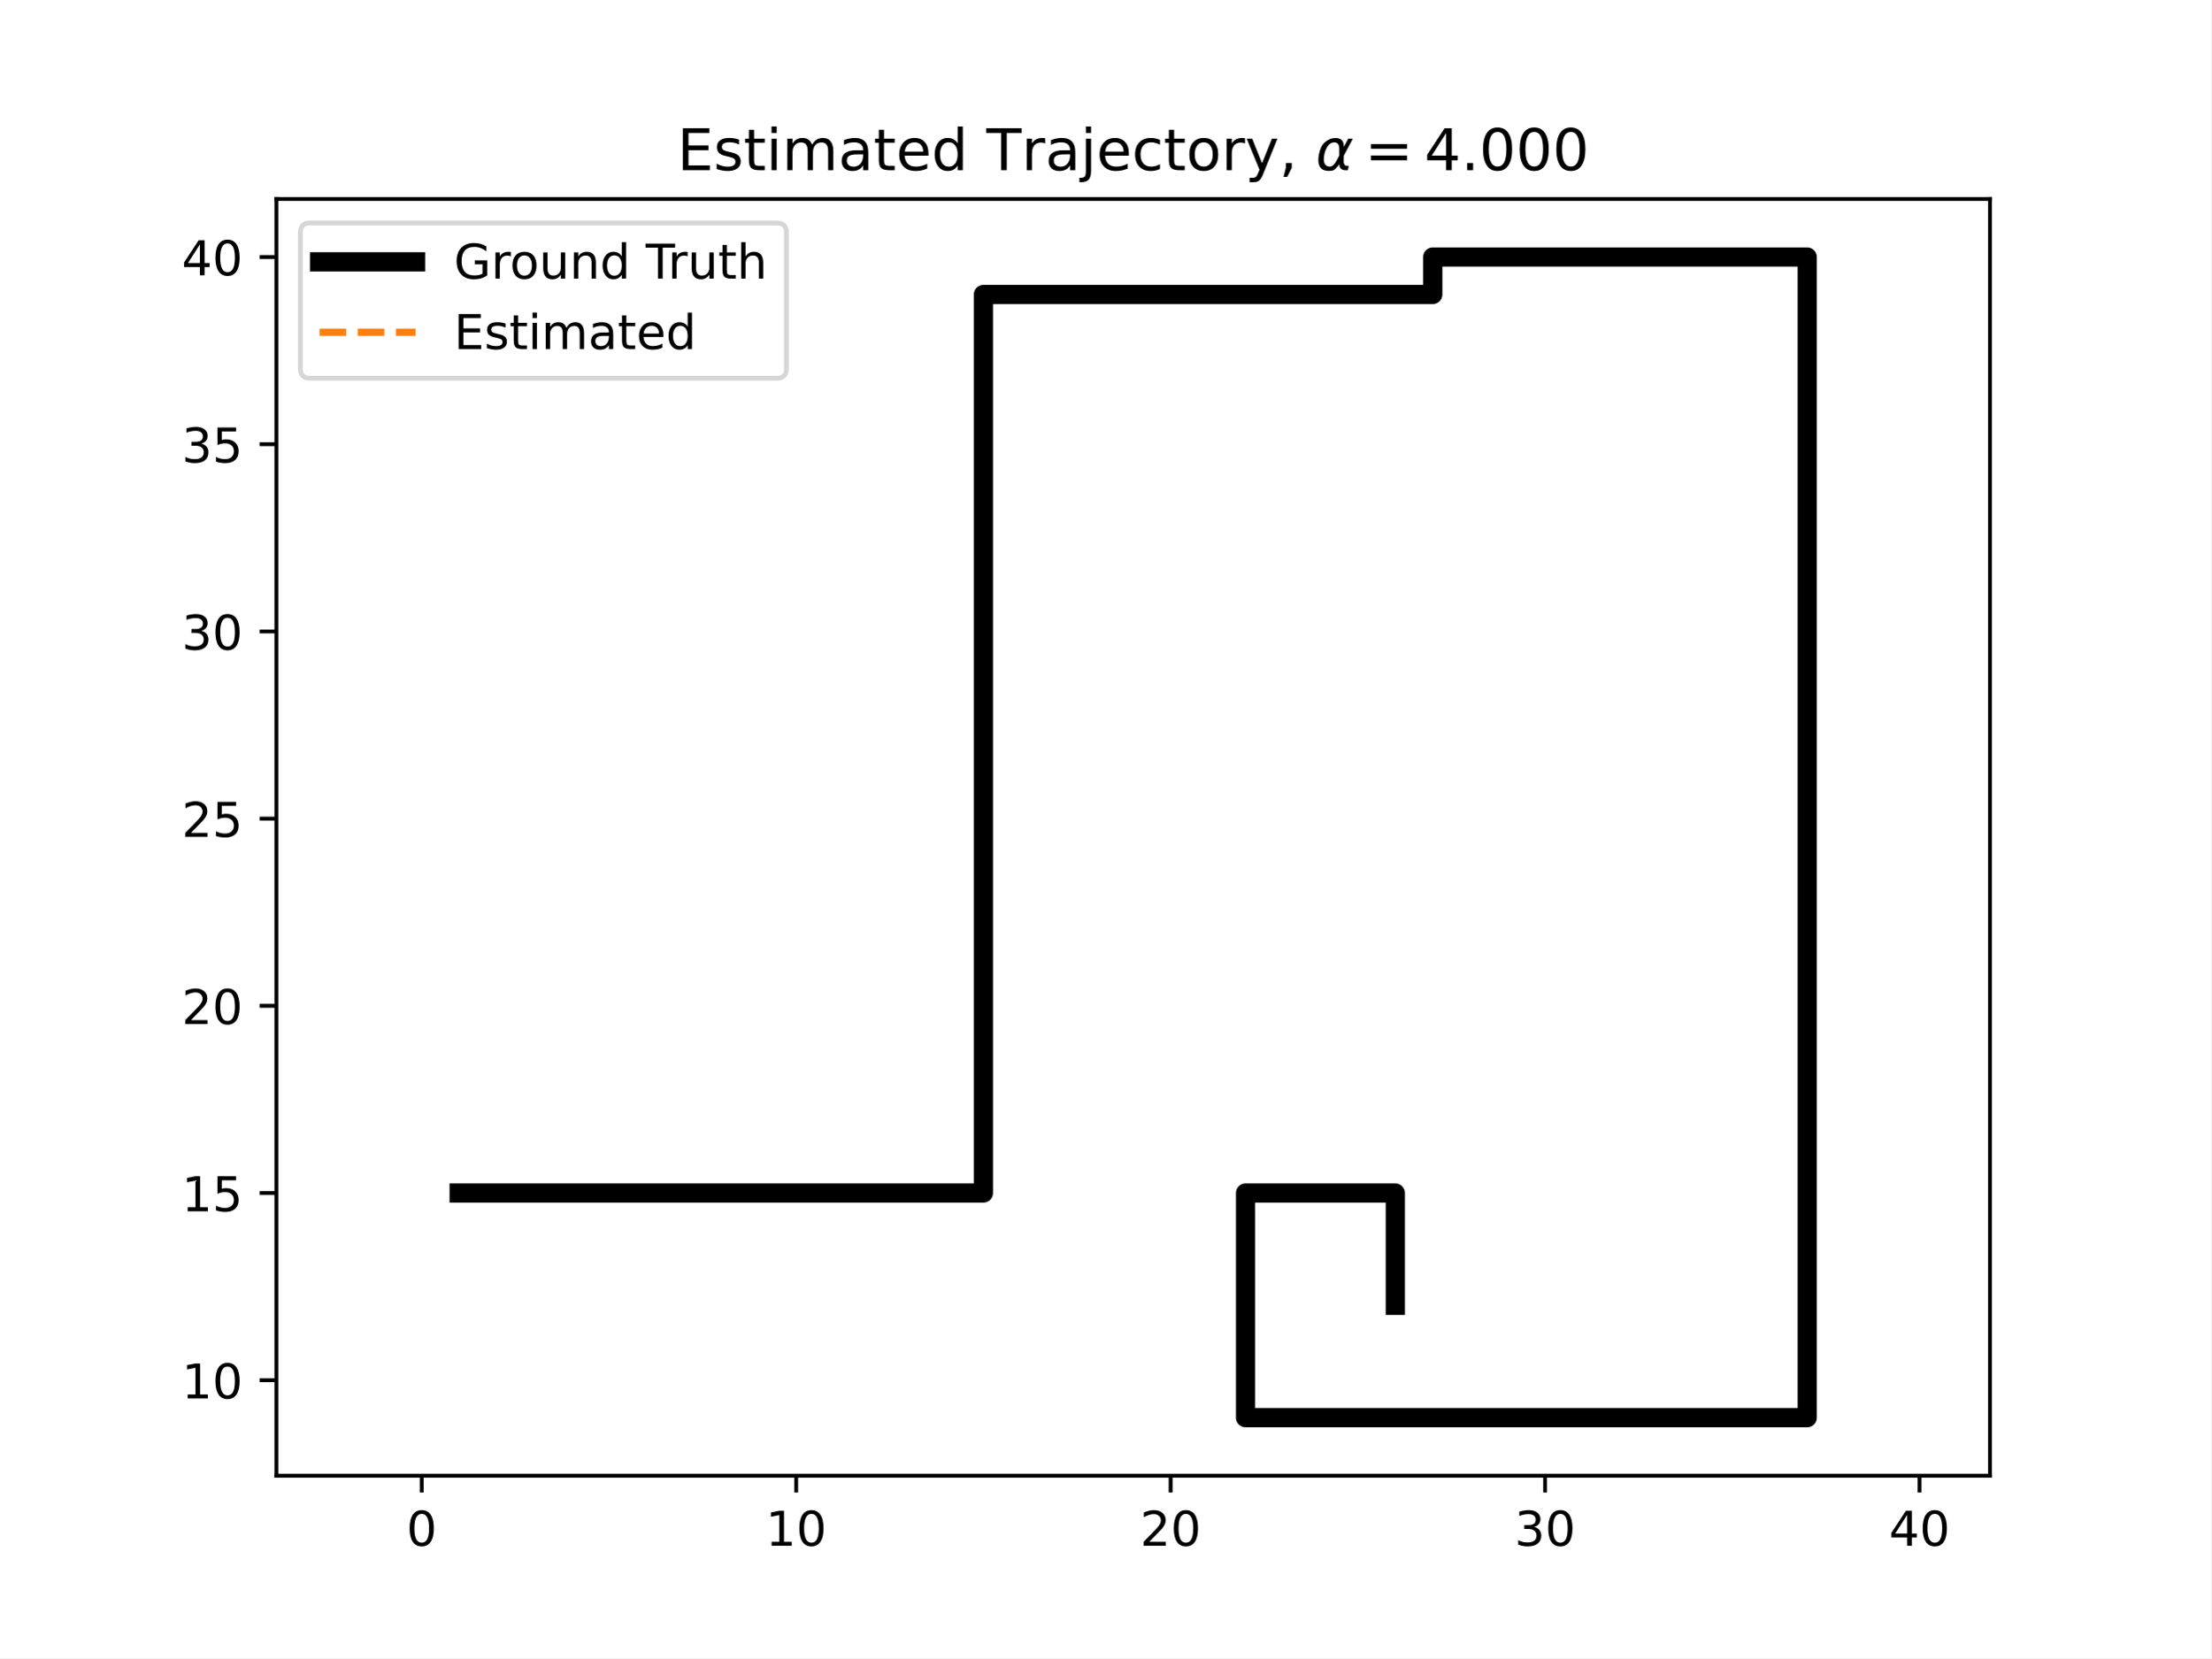
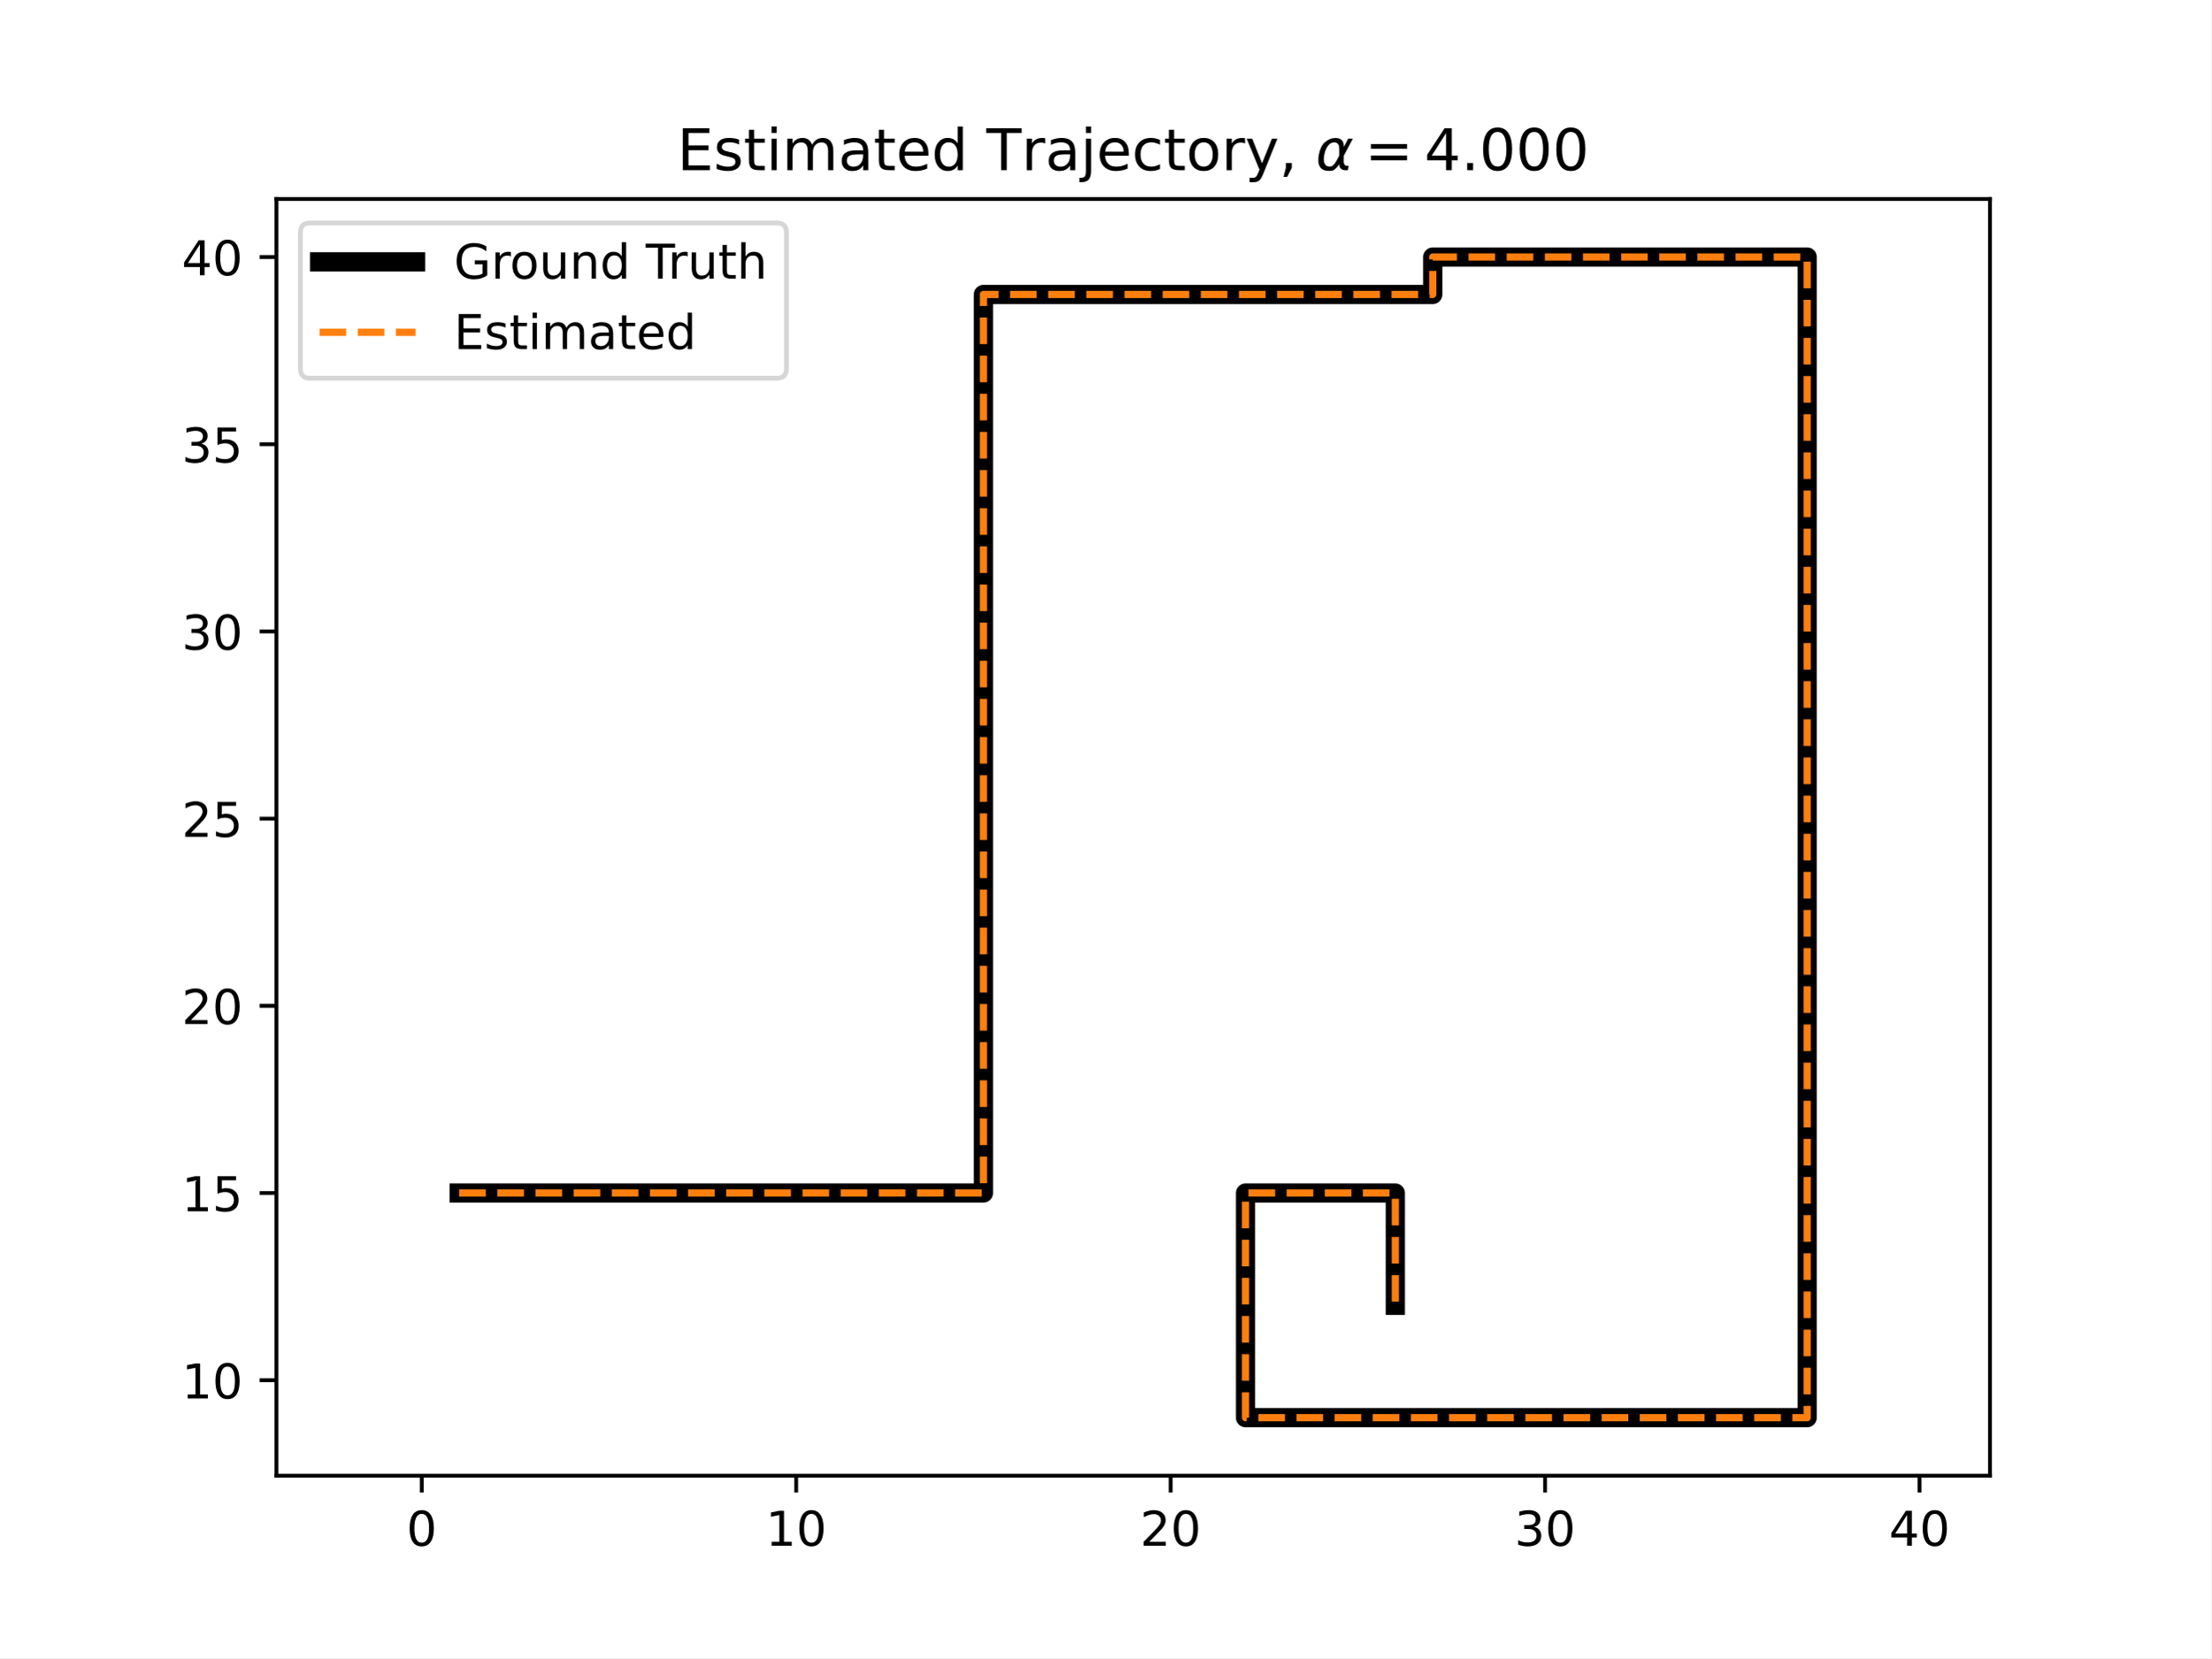
<svg xmlns="http://www.w3.org/2000/svg" xmlns:xlink="http://www.w3.org/1999/xlink" width="460.8pt" height="345.6pt" viewBox="0 0 460.8 345.6" version="1.1">
  <defs>
    <style type="text/css">*{stroke-linejoin: round; stroke-linecap: butt}</style>
  </defs>
  <g id="figure_1">
    <g id="patch_1">
      <path d="M 0 345.6  L 460.8 345.6  L 460.8 0  L 0 0  z " style="fill: #ffffff" />
    </g>
    <g id="axes_1">
      <g id="patch_2">
        <path d="M 57.6 307.584  L 414.72 307.584  L 414.72 41.472  L 57.6 41.472  z " style="fill: #ffffff" />
      </g>
      <g id="matplotlib.axis_1">
        <g id="xtick_1">
          <g id="line2d_1">
            <defs>
-               <path id="m38572c9c85" d="M 0 0  L 0 3.5  " style="stroke: #000000; stroke-width: 0.8" />
+               <path id="mdd9fa7c28e" d="M 0 0  L 0 3.5  " style="stroke: #000000; stroke-width: 0.8" />
            </defs>
            <g>
-               <use xlink:href="#m38572c9c85" x="87.886" y="307.584" style="stroke: #000000; stroke-width: 0.8" />
+               <use xlink:href="#mdd9fa7c28e" x="87.886" y="307.584" style="stroke: #000000; stroke-width: 0.8" />
            </g>
          </g>
          <g id="text_1">
            <g transform="translate(84.7052 322.1824) scale(0.1 -0.1)">
              <defs>
                <path id="DejaVuSans-30" d="M 2034 4250  Q 1547 4250 1301 3770  Q 1056 3291 1056 2328  Q 1056 1369 1301 889  Q 1547 409 2034 409  Q 2525 409 2770 889  Q 3016 1369 3016 2328  Q 3016 3291 2770 3770  Q 2525 4250 2034 4250  z M 2034 4750  Q 2819 4750 3233 4129  Q 3647 3509 3647 2328  Q 3647 1150 3233 529  Q 2819 -91 2034 -91  Q 1250 -91 836 529  Q 422 1150 422 2328  Q 422 3509 836 4129  Q 1250 4750 2034 4750  z " transform="scale(0.015625)" />
              </defs>
              <use xlink:href="#DejaVuSans-30" />
            </g>
          </g>
        </g>
        <g id="xtick_2">
          <g id="line2d_2">
            <g>
-               <use xlink:href="#m38572c9c85" x="165.925" y="307.584" style="stroke: #000000; stroke-width: 0.8" />
+               <use xlink:href="#mdd9fa7c28e" x="165.925" y="307.584" style="stroke: #000000; stroke-width: 0.8" />
            </g>
          </g>
          <g id="text_2">
            <g transform="translate(159.5627 322.1824) scale(0.1 -0.1)">
              <defs>
                <path id="DejaVuSans-31" d="M 794 531  L 1825 531  L 1825 4091  L 703 3866  L 703 4441  L 1819 4666  L 2450 4666  L 2450 531  L 3481 531  L 3481 0  L 794 0  L 794 531  z " transform="scale(0.015625)" />
              </defs>
              <use xlink:href="#DejaVuSans-31" />
              <use xlink:href="#DejaVuSans-30" x="63.623" />
            </g>
          </g>
        </g>
        <g id="xtick_3">
          <g id="line2d_3">
            <g>
-               <use xlink:href="#m38572c9c85" x="243.964" y="307.584" style="stroke: #000000; stroke-width: 0.8" />
+               <use xlink:href="#mdd9fa7c28e" x="243.964" y="307.584" style="stroke: #000000; stroke-width: 0.8" />
            </g>
          </g>
          <g id="text_3">
            <g transform="translate(237.6014 322.1824) scale(0.1 -0.1)">
              <defs>
                <path id="DejaVuSans-32" d="M 1228 531  L 3431 531  L 3431 0  L 469 0  L 469 531  Q 828 903 1448 1529  Q 2069 2156 2228 2338  Q 2531 2678 2651 2914  Q 2772 3150 2772 3378  Q 2772 3750 2511 3984  Q 2250 4219 1831 4219  Q 1534 4219 1204 4116  Q 875 4013 500 3803  L 500 4441  Q 881 4594 1212 4672  Q 1544 4750 1819 4750  Q 2544 4750 2975 4387  Q 3406 4025 3406 3419  Q 3406 3131 3298 2873  Q 3191 2616 2906 2266  Q 2828 2175 2409 1742  Q 1991 1309 1228 531  z " transform="scale(0.015625)" />
              </defs>
              <use xlink:href="#DejaVuSans-32" />
              <use xlink:href="#DejaVuSans-30" x="63.623" />
            </g>
          </g>
        </g>
        <g id="xtick_4">
          <g id="line2d_4">
            <g>
-               <use xlink:href="#m38572c9c85" x="322.003" y="307.584" style="stroke: #000000; stroke-width: 0.8" />
+               <use xlink:href="#mdd9fa7c28e" x="322.003" y="307.584" style="stroke: #000000; stroke-width: 0.8" />
            </g>
          </g>
          <g id="text_4">
            <g transform="translate(315.6401 322.1824) scale(0.1 -0.1)">
              <defs>
                <path id="DejaVuSans-33" d="M 2597 2516  Q 3050 2419 3304 2112  Q 3559 1806 3559 1356  Q 3559 666 3084 287  Q 2609 -91 1734 -91  Q 1441 -91 1130 -33  Q 819 25 488 141  L 488 750  Q 750 597 1062 519  Q 1375 441 1716 441  Q 2309 441 2620 675  Q 2931 909 2931 1356  Q 2931 1769 2642 2001  Q 2353 2234 1838 2234  L 1294 2234  L 1294 2753  L 1863 2753  Q 2328 2753 2575 2939  Q 2822 3125 2822 3475  Q 2822 3834 2567 4026  Q 2313 4219 1838 4219  Q 1578 4219 1281 4162  Q 984 4106 628 3988  L 628 4550  Q 988 4650 1302 4700  Q 1616 4750 1894 4750  Q 2613 4750 3031 4423  Q 3450 4097 3450 3541  Q 3450 3153 3228 2886  Q 3006 2619 2597 2516  z " transform="scale(0.015625)" />
              </defs>
              <use xlink:href="#DejaVuSans-33" />
              <use xlink:href="#DejaVuSans-30" x="63.623" />
            </g>
          </g>
        </g>
        <g id="xtick_5">
          <g id="line2d_5">
            <g>
-               <use xlink:href="#m38572c9c85" x="400.041" y="307.584" style="stroke: #000000; stroke-width: 0.8" />
+               <use xlink:href="#mdd9fa7c28e" x="400.041" y="307.584" style="stroke: #000000; stroke-width: 0.8" />
            </g>
          </g>
          <g id="text_5">
            <g transform="translate(393.6788 322.1824) scale(0.1 -0.1)">
              <defs>
                <path id="DejaVuSans-34" d="M 2419 4116  L 825 1625  L 2419 1625  L 2419 4116  z M 2253 4666  L 3047 4666  L 3047 1625  L 3713 1625  L 3713 1100  L 3047 1100  L 3047 0  L 2419 0  L 2419 1100  L 313 1100  L 313 1709  L 2253 4666  z " transform="scale(0.015625)" />
              </defs>
              <use xlink:href="#DejaVuSans-34" />
              <use xlink:href="#DejaVuSans-30" x="63.623" />
            </g>
          </g>
        </g>
      </g>
      <g id="matplotlib.axis_2">
        <g id="ytick_1">
          <g id="line2d_6">
            <defs>
-               <path id="me3b676d0bc" d="M 0 0  L -3.5 0  " style="stroke: #000000; stroke-width: 0.8" />
+               <path id="m4113ce1b55" d="M 0 0  L -3.5 0  " style="stroke: #000000; stroke-width: 0.8" />
            </defs>
            <g>
-               <use xlink:href="#me3b676d0bc" x="57.6" y="287.684" style="stroke: #000000; stroke-width: 0.8" />
+               <use xlink:href="#m4113ce1b55" x="57.6" y="287.684" style="stroke: #000000; stroke-width: 0.8" />
            </g>
          </g>
          <g id="text_6">
            <g transform="translate(37.875 291.4833) scale(0.1 -0.1)">
              <use xlink:href="#DejaVuSans-31" />
              <use xlink:href="#DejaVuSans-30" x="63.623" />
            </g>
          </g>
        </g>
        <g id="ytick_2">
          <g id="line2d_7">
            <g>
-               <use xlink:href="#me3b676d0bc" x="57.6" y="248.665" style="stroke: #000000; stroke-width: 0.8" />
+               <use xlink:href="#m4113ce1b55" x="57.6" y="248.665" style="stroke: #000000; stroke-width: 0.8" />
            </g>
          </g>
          <g id="text_7">
            <g transform="translate(37.875 252.464) scale(0.1 -0.1)">
              <defs>
                <path id="DejaVuSans-35" d="M 691 4666  L 3169 4666  L 3169 4134  L 1269 4134  L 1269 2991  Q 1406 3038 1543 3061  Q 1681 3084 1819 3084  Q 2600 3084 3056 2656  Q 3513 2228 3513 1497  Q 3513 744 3044 326  Q 2575 -91 1722 -91  Q 1428 -91 1123 -41  Q 819 9 494 109  L 494 744  Q 775 591 1075 516  Q 1375 441 1709 441  Q 2250 441 2565 725  Q 2881 1009 2881 1497  Q 2881 1984 2565 2268  Q 2250 2553 1709 2553  Q 1456 2553 1204 2497  Q 953 2441 691 2322  L 691 4666  z " transform="scale(0.015625)" />
              </defs>
              <use xlink:href="#DejaVuSans-31" />
              <use xlink:href="#DejaVuSans-35" x="63.623" />
            </g>
          </g>
        </g>
        <g id="ytick_3">
          <g id="line2d_8">
            <g>
-               <use xlink:href="#me3b676d0bc" x="57.6" y="209.645" style="stroke: #000000; stroke-width: 0.8" />
+               <use xlink:href="#m4113ce1b55" x="57.6" y="209.645" style="stroke: #000000; stroke-width: 0.8" />
            </g>
          </g>
          <g id="text_8">
            <g transform="translate(37.875 213.4446) scale(0.1 -0.1)">
              <use xlink:href="#DejaVuSans-32" />
              <use xlink:href="#DejaVuSans-30" x="63.623" />
            </g>
          </g>
        </g>
        <g id="ytick_4">
          <g id="line2d_9">
            <g>
-               <use xlink:href="#me3b676d0bc" x="57.6" y="170.626" style="stroke: #000000; stroke-width: 0.8" />
+               <use xlink:href="#m4113ce1b55" x="57.6" y="170.626" style="stroke: #000000; stroke-width: 0.8" />
            </g>
          </g>
          <g id="text_9">
            <g transform="translate(37.875 174.4253) scale(0.1 -0.1)">
              <use xlink:href="#DejaVuSans-32" />
              <use xlink:href="#DejaVuSans-35" x="63.623" />
            </g>
          </g>
        </g>
        <g id="ytick_5">
          <g id="line2d_10">
            <g>
-               <use xlink:href="#me3b676d0bc" x="57.6" y="131.607" style="stroke: #000000; stroke-width: 0.8" />
+               <use xlink:href="#m4113ce1b55" x="57.6" y="131.607" style="stroke: #000000; stroke-width: 0.8" />
            </g>
          </g>
          <g id="text_10">
            <g transform="translate(37.875 135.4059) scale(0.1 -0.1)">
              <use xlink:href="#DejaVuSans-33" />
              <use xlink:href="#DejaVuSans-30" x="63.623" />
            </g>
          </g>
        </g>
        <g id="ytick_6">
          <g id="line2d_11">
            <g>
-               <use xlink:href="#me3b676d0bc" x="57.6" y="92.587" style="stroke: #000000; stroke-width: 0.8" />
+               <use xlink:href="#m4113ce1b55" x="57.6" y="92.587" style="stroke: #000000; stroke-width: 0.8" />
            </g>
          </g>
          <g id="text_11">
            <g transform="translate(37.875 96.38657) scale(0.1 -0.1)">
              <use xlink:href="#DejaVuSans-33" />
              <use xlink:href="#DejaVuSans-35" x="63.623" />
            </g>
          </g>
        </g>
        <g id="ytick_7">
          <g id="line2d_12">
            <g>
-               <use xlink:href="#me3b676d0bc" x="57.6" y="53.568" style="stroke: #000000; stroke-width: 0.8" />
+               <use xlink:href="#m4113ce1b55" x="57.6" y="53.568" style="stroke: #000000; stroke-width: 0.8" />
            </g>
          </g>
          <g id="text_12">
            <g transform="translate(37.875 57.36722) scale(0.1 -0.1)">
              <use xlink:href="#DejaVuSans-34" />
              <use xlink:href="#DejaVuSans-30" x="63.623" />
            </g>
          </g>
        </g>
      </g>
      <g id="line2d_13">
-         <path d="M 95.69 248.665  L 103.494 248.665  L 111.298 248.665  L 119.102 248.665  L 126.906 248.665  L 134.71 248.665  L 142.514 248.665  L 150.317 248.665  L 158.121 248.665  L 165.925 248.665  L 173.729 248.665  L 181.533 248.665  L 189.337 248.665  L 197.141 248.665  L 204.945 248.665  L 204.945 240.861  L 204.945 233.057  L 204.945 225.253  L 204.945 217.449  L 204.945 209.645  L 204.945 201.842  L 204.945 194.038  L 204.945 186.234  L 204.945 178.43  L 204.945 170.626  L 204.945 162.822  L 204.945 155.018  L 204.945 147.214  L 204.945 139.411  L 204.945 131.607  L 204.945 123.803  L 204.945 115.999  L 204.945 108.195  L 204.945 100.391  L 204.945 92.587  L 204.945 84.783  L 204.945 76.98  L 204.945 69.176  L 204.945 61.372  L 212.748 61.372  L 220.552 61.372  L 228.356 61.372  L 236.16 61.372  L 243.964 61.372  L 251.768 61.372  L 259.572 61.372  L 267.375 61.372  L 275.179 61.372  L 282.983 61.372  L 290.787 61.372  L 298.591 61.372  L 298.591 53.568  L 306.395 53.568  L 314.199 53.568  L 322.003 53.568  L 329.806 53.568  L 337.61 53.568  L 345.414 53.568  L 353.218 53.568  L 361.022 53.568  L 368.826 53.568  L 376.63 53.568  L 376.63 61.372  L 376.63 69.176  L 376.63 76.98  L 376.63 84.783  L 376.63 92.587  L 376.63 100.391  L 376.63 108.195  L 376.63 115.999  L 376.63 123.803  L 376.63 131.607  L 376.63 139.411  L 376.63 147.214  L 376.63 155.018  L 376.63 162.822  L 376.63 170.626  L 376.63 178.43  L 376.63 186.234  L 376.63 194.038  L 376.63 201.842  L 376.63 209.645  L 376.63 217.449  L 376.63 225.253  L 376.63 233.057  L 376.63 240.861  L 376.63 248.665  L 376.63 256.469  L 376.63 264.273  L 376.63 272.076  L 376.63 279.88  L 376.63 287.684  L 376.63 295.488  L 368.826 295.488  L 361.022 295.488  L 353.218 295.488  L 345.414 295.488  L 337.61 295.488  L 329.806 295.488  L 322.003 295.488  L 314.199 295.488  L 306.395 295.488  L 298.591 295.488  L 290.787 295.488  L 282.983 295.488  L 275.179 295.488  L 267.375 295.488  L 259.572 295.488  L 259.572 287.684  L 259.572 279.88  L 259.572 272.076  L 259.572 264.273  L 259.572 256.469  L 259.572 248.665  L 267.375 248.665  L 275.179 248.665  L 282.983 248.665  L 290.787 248.665  L 290.787 256.469  L 290.787 264.273  L 290.787 272.076  " clip-path="url(#p9e9266bb02)" style="fill: none; stroke: #000000; stroke-width: 4; stroke-linecap: square" />
+         <path d="M 95.69 248.665  L 103.494 248.665  L 111.298 248.665  L 119.102 248.665  L 126.906 248.665  L 134.71 248.665  L 142.514 248.665  L 150.317 248.665  L 158.121 248.665  L 165.925 248.665  L 173.729 248.665  L 181.533 248.665  L 189.337 248.665  L 197.141 248.665  L 204.945 248.665  L 204.945 240.861  L 204.945 233.057  L 204.945 225.253  L 204.945 217.449  L 204.945 209.645  L 204.945 201.842  L 204.945 194.038  L 204.945 186.234  L 204.945 178.43  L 204.945 170.626  L 204.945 162.822  L 204.945 155.018  L 204.945 147.214  L 204.945 139.411  L 204.945 131.607  L 204.945 123.803  L 204.945 115.999  L 204.945 108.195  L 204.945 100.391  L 204.945 92.587  L 204.945 84.783  L 204.945 76.98  L 204.945 69.176  L 204.945 61.372  L 212.748 61.372  L 220.552 61.372  L 228.356 61.372  L 236.16 61.372  L 243.964 61.372  L 251.768 61.372  L 259.572 61.372  L 267.375 61.372  L 275.179 61.372  L 282.983 61.372  L 290.787 61.372  L 298.591 61.372  L 298.591 53.568  L 306.395 53.568  L 314.199 53.568  L 322.003 53.568  L 329.806 53.568  L 337.61 53.568  L 345.414 53.568  L 353.218 53.568  L 361.022 53.568  L 368.826 53.568  L 376.63 53.568  L 376.63 61.372  L 376.63 69.176  L 376.63 76.98  L 376.63 84.783  L 376.63 92.587  L 376.63 100.391  L 376.63 108.195  L 376.63 115.999  L 376.63 123.803  L 376.63 131.607  L 376.63 139.411  L 376.63 147.214  L 376.63 155.018  L 376.63 162.822  L 376.63 170.626  L 376.63 178.43  L 376.63 186.234  L 376.63 194.038  L 376.63 201.842  L 376.63 209.645  L 376.63 217.449  L 376.63 225.253  L 376.63 233.057  L 376.63 240.861  L 376.63 248.665  L 376.63 256.469  L 376.63 264.273  L 376.63 272.076  L 376.63 279.88  L 376.63 287.684  L 376.63 295.488  L 368.826 295.488  L 361.022 295.488  L 353.218 295.488  L 345.414 295.488  L 337.61 295.488  L 329.806 295.488  L 322.003 295.488  L 314.199 295.488  L 306.395 295.488  L 298.591 295.488  L 290.787 295.488  L 282.983 295.488  L 275.179 295.488  L 267.375 295.488  L 259.572 295.488  L 259.572 287.684  L 259.572 279.88  L 259.572 272.076  L 259.572 264.273  L 259.572 256.469  L 259.572 248.665  L 267.375 248.665  L 275.179 248.665  L 282.983 248.665  L 290.787 248.665  L 290.787 256.469  L 290.787 264.273  L 290.787 272.076  " clip-path="url(#p88f5e32f9d)" style="fill: none; stroke: #000000; stroke-width: 4; stroke-linecap: square" />
      </g>
      <g id="line2d_14">
-         <path d="M 259.572 295.488  " clip-path="url(#p9e9266bb02)" style="fill: none; stroke-dasharray: 5.55,2.4; stroke-dashoffset: 0; stroke: #ff7f0e; stroke-width: 1.5" />
+         <path d="M 95.69 248.665  L 103.494 248.665  L 111.298 248.665  L 119.102 248.665  L 126.906 248.665  L 134.71 248.665  L 142.514 248.665  L 150.317 248.665  L 158.121 248.665  L 165.925 248.665  L 173.729 248.665  L 181.533 248.665  L 189.337 248.665  L 197.141 248.665  L 204.945 248.665  L 204.945 240.861  L 204.945 233.057  L 204.945 225.253  L 204.945 217.449  L 204.945 209.645  L 204.945 201.842  L 204.945 194.038  L 204.945 186.234  L 204.945 178.43  L 204.945 170.626  L 204.945 162.822  L 204.945 155.018  L 204.945 147.214  L 204.945 139.411  L 204.945 131.607  L 204.945 123.803  L 204.945 115.999  L 204.945 108.195  L 204.945 100.391  L 204.945 92.587  L 204.945 84.783  L 204.945 76.98  L 204.945 69.176  L 204.945 61.372  L 212.748 61.372  L 220.552 61.372  L 228.356 61.372  L 236.16 61.372  L 243.964 61.372  L 251.768 61.372  L 259.572 61.372  L 267.375 61.372  L 275.179 61.372  L 282.983 61.372  L 290.787 61.372  L 298.591 61.372  L 298.591 53.568  L 306.395 53.568  L 314.199 53.568  L 322.003 53.568  L 329.806 53.568  L 337.61 53.568  L 345.414 53.568  L 353.218 53.568  L 361.022 53.568  L 368.826 53.568  L 376.63 53.568  L 376.63 61.372  L 376.63 69.176  L 376.63 76.98  L 376.63 84.783  L 376.63 92.587  L 376.63 100.391  L 376.63 108.195  L 376.63 115.999  L 376.63 123.803  L 376.63 131.607  L 376.63 139.411  L 376.63 147.214  L 376.63 155.018  L 376.63 162.822  L 376.63 170.626  L 376.63 178.43  L 376.63 186.234  L 376.63 194.038  L 376.63 201.842  L 376.63 209.645  L 376.63 217.449  L 376.63 225.253  L 376.63 233.057  L 376.63 240.861  L 376.63 248.665  L 376.63 256.469  L 376.63 264.273  L 376.63 272.076  L 376.63 279.88  L 376.63 287.684  L 376.63 295.488  L 368.826 295.488  L 361.022 295.488  L 353.218 295.488  L 345.414 295.488  L 337.61 295.488  L 329.806 295.488  L 322.003 295.488  L 314.199 295.488  L 306.395 295.488  L 298.591 295.488  L 290.787 295.488  L 282.983 295.488  L 275.179 295.488  L 267.375 295.488  L 259.572 295.488  L 259.572 287.684  L 259.572 279.88  L 259.572 272.076  L 259.572 264.273  L 259.572 256.469  L 259.572 248.665  L 267.375 248.665  L 275.179 248.665  L 282.983 248.665  L 290.787 248.665  L 290.787 256.469  L 290.787 264.273  L 290.787 272.076  " clip-path="url(#p88f5e32f9d)" style="fill: none; stroke-dasharray: 5.55,2.4; stroke-dashoffset: 0; stroke: #ff7f0e; stroke-width: 1.5" />
      </g>
      <g id="patch_3">
        <path d="M 57.6 307.584  L 57.6 41.472  " style="fill: none; stroke: #000000; stroke-width: 0.8; stroke-linejoin: miter; stroke-linecap: square" />
      </g>
      <g id="patch_4">
        <path d="M 414.72 307.584  L 414.72 41.472  " style="fill: none; stroke: #000000; stroke-width: 0.8; stroke-linejoin: miter; stroke-linecap: square" />
      </g>
      <g id="patch_5">
        <path d="M 57.6 307.584  L 414.72 307.584  " style="fill: none; stroke: #000000; stroke-width: 0.8; stroke-linejoin: miter; stroke-linecap: square" />
      </g>
      <g id="patch_6">
        <path d="M 57.6 41.472  L 414.72 41.472  " style="fill: none; stroke: #000000; stroke-width: 0.8; stroke-linejoin: miter; stroke-linecap: square" />
      </g>
      <g id="text_13">
        <g transform="translate(141.12 35.472) scale(0.12 -0.12)">
          <defs>
            <path id="DejaVuSans-45" d="M 628 4666  L 3578 4666  L 3578 4134  L 1259 4134  L 1259 2753  L 3481 2753  L 3481 2222  L 1259 2222  L 1259 531  L 3634 531  L 3634 0  L 628 0  L 628 4666  z " transform="scale(0.015625)" />
            <path id="DejaVuSans-73" d="M 2834 3397  L 2834 2853  Q 2591 2978 2328 3040  Q 2066 3103 1784 3103  Q 1356 3103 1142 2972  Q 928 2841 928 2578  Q 928 2378 1081 2264  Q 1234 2150 1697 2047  L 1894 2003  Q 2506 1872 2764 1633  Q 3022 1394 3022 966  Q 3022 478 2636 193  Q 2250 -91 1575 -91  Q 1294 -91 989 -36  Q 684 19 347 128  L 347 722  Q 666 556 975 473  Q 1284 391 1588 391  Q 1994 391 2212 530  Q 2431 669 2431 922  Q 2431 1156 2273 1281  Q 2116 1406 1581 1522  L 1381 1569  Q 847 1681 609 1914  Q 372 2147 372 2553  Q 372 3047 722 3315  Q 1072 3584 1716 3584  Q 2034 3584 2315 3537  Q 2597 3491 2834 3397  z " transform="scale(0.015625)" />
            <path id="DejaVuSans-74" d="M 1172 4494  L 1172 3500  L 2356 3500  L 2356 3053  L 1172 3053  L 1172 1153  Q 1172 725 1289 603  Q 1406 481 1766 481  L 2356 481  L 2356 0  L 1766 0  Q 1100 0 847 248  Q 594 497 594 1153  L 594 3053  L 172 3053  L 172 3500  L 594 3500  L 594 4494  L 1172 4494  z " transform="scale(0.015625)" />
            <path id="DejaVuSans-69" d="M 603 3500  L 1178 3500  L 1178 0  L 603 0  L 603 3500  z M 603 4863  L 1178 4863  L 1178 4134  L 603 4134  L 603 4863  z " transform="scale(0.015625)" />
            <path id="DejaVuSans-6d" d="M 3328 2828  Q 3544 3216 3844 3400  Q 4144 3584 4550 3584  Q 5097 3584 5394 3201  Q 5691 2819 5691 2113  L 5691 0  L 5113 0  L 5113 2094  Q 5113 2597 4934 2840  Q 4756 3084 4391 3084  Q 3944 3084 3684 2787  Q 3425 2491 3425 1978  L 3425 0  L 2847 0  L 2847 2094  Q 2847 2600 2669 2842  Q 2491 3084 2119 3084  Q 1678 3084 1418 2786  Q 1159 2488 1159 1978  L 1159 0  L 581 0  L 581 3500  L 1159 3500  L 1159 2956  Q 1356 3278 1631 3431  Q 1906 3584 2284 3584  Q 2666 3584 2933 3390  Q 3200 3197 3328 2828  z " transform="scale(0.015625)" />
            <path id="DejaVuSans-61" d="M 2194 1759  Q 1497 1759 1228 1600  Q 959 1441 959 1056  Q 959 750 1161 570  Q 1363 391 1709 391  Q 2188 391 2477 730  Q 2766 1069 2766 1631  L 2766 1759  L 2194 1759  z M 3341 1997  L 3341 0  L 2766 0  L 2766 531  Q 2569 213 2275 61  Q 1981 -91 1556 -91  Q 1019 -91 701 211  Q 384 513 384 1019  Q 384 1609 779 1909  Q 1175 2209 1959 2209  L 2766 2209  L 2766 2266  Q 2766 2663 2505 2880  Q 2244 3097 1772 3097  Q 1472 3097 1187 3025  Q 903 2953 641 2809  L 641 3341  Q 956 3463 1253 3523  Q 1550 3584 1831 3584  Q 2591 3584 2966 3190  Q 3341 2797 3341 1997  z " transform="scale(0.015625)" />
            <path id="DejaVuSans-65" d="M 3597 1894  L 3597 1613  L 953 1613  Q 991 1019 1311 708  Q 1631 397 2203 397  Q 2534 397 2845 478  Q 3156 559 3463 722  L 3463 178  Q 3153 47 2828 -22  Q 2503 -91 2169 -91  Q 1331 -91 842 396  Q 353 884 353 1716  Q 353 2575 817 3079  Q 1281 3584 2069 3584  Q 2775 3584 3186 3129  Q 3597 2675 3597 1894  z M 3022 2063  Q 3016 2534 2758 2815  Q 2500 3097 2075 3097  Q 1594 3097 1305 2825  Q 1016 2553 972 2059  L 3022 2063  z " transform="scale(0.015625)" />
            <path id="DejaVuSans-64" d="M 2906 2969  L 2906 4863  L 3481 4863  L 3481 0  L 2906 0  L 2906 525  Q 2725 213 2448 61  Q 2172 -91 1784 -91  Q 1150 -91 751 415  Q 353 922 353 1747  Q 353 2572 751 3078  Q 1150 3584 1784 3584  Q 2172 3584 2448 3432  Q 2725 3281 2906 2969  z M 947 1747  Q 947 1113 1208 752  Q 1469 391 1925 391  Q 2381 391 2643 752  Q 2906 1113 2906 1747  Q 2906 2381 2643 2742  Q 2381 3103 1925 3103  Q 1469 3103 1208 2742  Q 947 2381 947 1747  z " transform="scale(0.015625)" />
            <path id="DejaVuSans-20" transform="scale(0.015625)" />
            <path id="DejaVuSans-54" d="M -19 4666  L 3928 4666  L 3928 4134  L 2272 4134  L 2272 0  L 1638 0  L 1638 4134  L -19 4134  L -19 4666  z " transform="scale(0.015625)" />
            <path id="DejaVuSans-72" d="M 2631 2963  Q 2534 3019 2420 3045  Q 2306 3072 2169 3072  Q 1681 3072 1420 2755  Q 1159 2438 1159 1844  L 1159 0  L 581 0  L 581 3500  L 1159 3500  L 1159 2956  Q 1341 3275 1631 3429  Q 1922 3584 2338 3584  Q 2397 3584 2469 3576  Q 2541 3569 2628 3553  L 2631 2963  z " transform="scale(0.015625)" />
            <path id="DejaVuSans-6a" d="M 603 3500  L 1178 3500  L 1178 -63  Q 1178 -731 923 -1031  Q 669 -1331 103 -1331  L -116 -1331  L -116 -844  L 38 -844  Q 366 -844 484 -692  Q 603 -541 603 -63  L 603 3500  z M 603 4863  L 1178 4863  L 1178 4134  L 603 4134  L 603 4863  z " transform="scale(0.015625)" />
            <path id="DejaVuSans-63" d="M 3122 3366  L 3122 2828  Q 2878 2963 2633 3030  Q 2388 3097 2138 3097  Q 1578 3097 1268 2742  Q 959 2388 959 1747  Q 959 1106 1268 751  Q 1578 397 2138 397  Q 2388 397 2633 464  Q 2878 531 3122 666  L 3122 134  Q 2881 22 2623 -34  Q 2366 -91 2075 -91  Q 1284 -91 818 406  Q 353 903 353 1747  Q 353 2603 823 3093  Q 1294 3584 2113 3584  Q 2378 3584 2631 3529  Q 2884 3475 3122 3366  z " transform="scale(0.015625)" />
            <path id="DejaVuSans-6f" d="M 1959 3097  Q 1497 3097 1228 2736  Q 959 2375 959 1747  Q 959 1119 1226 758  Q 1494 397 1959 397  Q 2419 397 2687 759  Q 2956 1122 2956 1747  Q 2956 2369 2687 2733  Q 2419 3097 1959 3097  z M 1959 3584  Q 2709 3584 3137 3096  Q 3566 2609 3566 1747  Q 3566 888 3137 398  Q 2709 -91 1959 -91  Q 1206 -91 779 398  Q 353 888 353 1747  Q 353 2609 779 3096  Q 1206 3584 1959 3584  z " transform="scale(0.015625)" />
            <path id="DejaVuSans-79" d="M 2059 -325  Q 1816 -950 1584 -1140  Q 1353 -1331 966 -1331  L 506 -1331  L 506 -850  L 844 -850  Q 1081 -850 1212 -737  Q 1344 -625 1503 -206  L 1606 56  L 191 3500  L 800 3500  L 1894 763  L 2988 3500  L 3597 3500  L 2059 -325  z " transform="scale(0.015625)" />
            <path id="DejaVuSans-2c" d="M 750 794  L 1409 794  L 1409 256  L 897 -744  L 494 -744  L 750 256  L 750 794  z " transform="scale(0.015625)" />
            <path id="DejaVuSans-Oblique-3b1" d="M 2619 1628  L 2622 2350  Q 2625 3088 2069 3091  Q 1653 3094 1394 2747  Q 1069 2319 959 1747  Q 825 1059 994 731  Q 1169 397 1547 397  Q 1966 397 2319 1063  L 2619 1628  z M 2166 3578  Q 3141 3594 3128 2584  Q 3128 2584 3616 3500  L 4128 3500  L 3119 1603  L 3109 919  Q 3109 766 3194 638  Q 3291 488 3391 488  L 3669 488  L 3575 0  L 3228 0  Q 2934 0 2722 263  Q 2622 394 2619 669  Q 2416 334 2066 50  Q 1900 -81 1453 -78  Q 722 -72 456 397  Q 184 884 353 1747  Q 534 2675 1009 3097  Q 1544 3569 2166 3578  z " transform="scale(0.015625)" />
            <path id="DejaVuSans-3d" d="M 678 2906  L 4684 2906  L 4684 2381  L 678 2381  L 678 2906  z M 678 1631  L 4684 1631  L 4684 1100  L 678 1100  L 678 1631  z " transform="scale(0.015625)" />
            <path id="DejaVuSans-2e" d="M 684 794  L 1344 794  L 1344 0  L 684 0  L 684 794  z " transform="scale(0.015625)" />
          </defs>
          <use xlink:href="#DejaVuSans-45" transform="translate(0 0.015625)" />
          <use xlink:href="#DejaVuSans-73" transform="translate(63.18359 0.015625)" />
          <use xlink:href="#DejaVuSans-74" transform="translate(115.2832 0.015625)" />
          <use xlink:href="#DejaVuSans-69" transform="translate(154.4922 0.015625)" />
          <use xlink:href="#DejaVuSans-6d" transform="translate(182.2754 0.015625)" />
          <use xlink:href="#DejaVuSans-61" transform="translate(279.6875 0.015625)" />
          <use xlink:href="#DejaVuSans-74" transform="translate(340.9668 0.015625)" />
          <use xlink:href="#DejaVuSans-65" transform="translate(380.1758 0.015625)" />
          <use xlink:href="#DejaVuSans-64" transform="translate(441.6992 0.015625)" />
          <use xlink:href="#DejaVuSans-20" transform="translate(505.1758 0.015625)" />
          <use xlink:href="#DejaVuSans-54" transform="translate(536.9629 0.015625)" />
          <use xlink:href="#DejaVuSans-72" transform="translate(598.0469 0.015625)" />
          <use xlink:href="#DejaVuSans-61" transform="translate(639.1602 0.015625)" />
          <use xlink:href="#DejaVuSans-6a" transform="translate(700.4395 0.015625)" />
          <use xlink:href="#DejaVuSans-65" transform="translate(728.2227 0.015625)" />
          <use xlink:href="#DejaVuSans-63" transform="translate(789.7461 0.015625)" />
          <use xlink:href="#DejaVuSans-74" transform="translate(844.7266 0.015625)" />
          <use xlink:href="#DejaVuSans-6f" transform="translate(883.9355 0.015625)" />
          <use xlink:href="#DejaVuSans-72" transform="translate(945.1172 0.015625)" />
          <use xlink:href="#DejaVuSans-79" transform="translate(986.2305 0.015625)" />
          <use xlink:href="#DejaVuSans-2c" transform="translate(1045.41 0.015625)" />
          <use xlink:href="#DejaVuSans-20" transform="translate(1077.197 0.015625)" />
          <use xlink:href="#DejaVuSans-Oblique-3b1" transform="translate(1108.984 0.015625)" />
          <use xlink:href="#DejaVuSans-3d" transform="translate(1194.385 0.015625)" />
          <use xlink:href="#DejaVuSans-34" transform="translate(1297.656 0.015625)" />
          <use xlink:href="#DejaVuSans-2e" transform="translate(1361.279 0.015625)" />
          <use xlink:href="#DejaVuSans-30" transform="translate(1393.066 0.015625)" />
          <use xlink:href="#DejaVuSans-30" transform="translate(1456.689 0.015625)" />
          <use xlink:href="#DejaVuSans-30" transform="translate(1520.312 0.015625)" />
        </g>
      </g>
      <g id="legend_1">
        <g id="patch_7">
          <path d="M 64.6 78.828  L 161.894 78.828  Q 163.894 78.828 163.894 76.828  L 163.894 48.472  Q 163.894 46.472 161.894 46.472  L 64.6 46.472  Q 62.6 46.472 62.6 48.472  L 62.6 76.828  Q 62.6 78.828 64.6 78.828  z " style="fill: #ffffff; opacity: 0.8; stroke: #cccccc; stroke-linejoin: miter" />
        </g>
        <g id="line2d_15">
          <path d="M 66.6 54.57  L 76.6 54.57  L 86.6 54.57  " style="fill: none; stroke: #000000; stroke-width: 4; stroke-linecap: square" />
        </g>
        <g id="text_14">
          <g transform="translate(94.6 58.07044) scale(0.1 -0.1)">
            <defs>
              <path id="DejaVuSans-47" d="M 3809 666  L 3809 1919  L 2778 1919  L 2778 2438  L 4434 2438  L 4434 434  Q 4069 175 3628 42  Q 3188 -91 2688 -91  Q 1594 -91 976 548  Q 359 1188 359 2328  Q 359 3472 976 4111  Q 1594 4750 2688 4750  Q 3144 4750 3555 4637  Q 3966 4525 4313 4306  L 4313 3634  Q 3963 3931 3569 4081  Q 3175 4231 2741 4231  Q 1884 4231 1454 3753  Q 1025 3275 1025 2328  Q 1025 1384 1454 906  Q 1884 428 2741 428  Q 3075 428 3337 486  Q 3600 544 3809 666  z " transform="scale(0.015625)" />
              <path id="DejaVuSans-75" d="M 544 1381  L 544 3500  L 1119 3500  L 1119 1403  Q 1119 906 1312 657  Q 1506 409 1894 409  Q 2359 409 2629 706  Q 2900 1003 2900 1516  L 2900 3500  L 3475 3500  L 3475 0  L 2900 0  L 2900 538  Q 2691 219 2414 64  Q 2138 -91 1772 -91  Q 1169 -91 856 284  Q 544 659 544 1381  z M 1991 3584  L 1991 3584  z " transform="scale(0.015625)" />
              <path id="DejaVuSans-6e" d="M 3513 2113  L 3513 0  L 2938 0  L 2938 2094  Q 2938 2591 2744 2837  Q 2550 3084 2163 3084  Q 1697 3084 1428 2787  Q 1159 2491 1159 1978  L 1159 0  L 581 0  L 581 3500  L 1159 3500  L 1159 2956  Q 1366 3272 1645 3428  Q 1925 3584 2291 3584  Q 2894 3584 3203 3211  Q 3513 2838 3513 2113  z " transform="scale(0.015625)" />
              <path id="DejaVuSans-68" d="M 3513 2113  L 3513 0  L 2938 0  L 2938 2094  Q 2938 2591 2744 2837  Q 2550 3084 2163 3084  Q 1697 3084 1428 2787  Q 1159 2491 1159 1978  L 1159 0  L 581 0  L 581 4863  L 1159 4863  L 1159 2956  Q 1366 3272 1645 3428  Q 1925 3584 2291 3584  Q 2894 3584 3203 3211  Q 3513 2838 3513 2113  z " transform="scale(0.015625)" />
            </defs>
            <use xlink:href="#DejaVuSans-47" />
            <use xlink:href="#DejaVuSans-72" x="77.49" />
            <use xlink:href="#DejaVuSans-6f" x="116.354" />
            <use xlink:href="#DejaVuSans-75" x="177.535" />
            <use xlink:href="#DejaVuSans-6e" x="240.914" />
            <use xlink:href="#DejaVuSans-64" x="304.293" />
            <use xlink:href="#DejaVuSans-20" x="367.77" />
            <use xlink:href="#DejaVuSans-54" x="399.557" />
            <use xlink:href="#DejaVuSans-72" x="445.891" />
            <use xlink:href="#DejaVuSans-75" x="487.004" />
            <use xlink:href="#DejaVuSans-74" x="550.383" />
            <use xlink:href="#DejaVuSans-68" x="589.592" />
          </g>
        </g>
        <g id="line2d_16">
          <path d="M 66.6 69.249  L 76.6 69.249  L 86.6 69.249  " style="fill: none; stroke-dasharray: 5.55,2.4; stroke-dashoffset: 0; stroke: #ff7f0e; stroke-width: 1.5" />
        </g>
        <g id="text_15">
          <g transform="translate(94.6 72.74856) scale(0.1 -0.1)">
            <use xlink:href="#DejaVuSans-45" />
            <use xlink:href="#DejaVuSans-73" x="63.184" />
            <use xlink:href="#DejaVuSans-74" x="115.283" />
            <use xlink:href="#DejaVuSans-69" x="154.492" />
            <use xlink:href="#DejaVuSans-6d" x="182.275" />
            <use xlink:href="#DejaVuSans-61" x="279.688" />
            <use xlink:href="#DejaVuSans-74" x="340.967" />
            <use xlink:href="#DejaVuSans-65" x="380.176" />
            <use xlink:href="#DejaVuSans-64" x="441.699" />
          </g>
        </g>
      </g>
    </g>
  </g>
  <defs>
-     <clipPath id="p9e9266bb02">
+     <clipPath id="p88f5e32f9d">
      <rect x="57.6" y="41.472" width="357.12" height="266.112" />
    </clipPath>
  </defs>
</svg>
